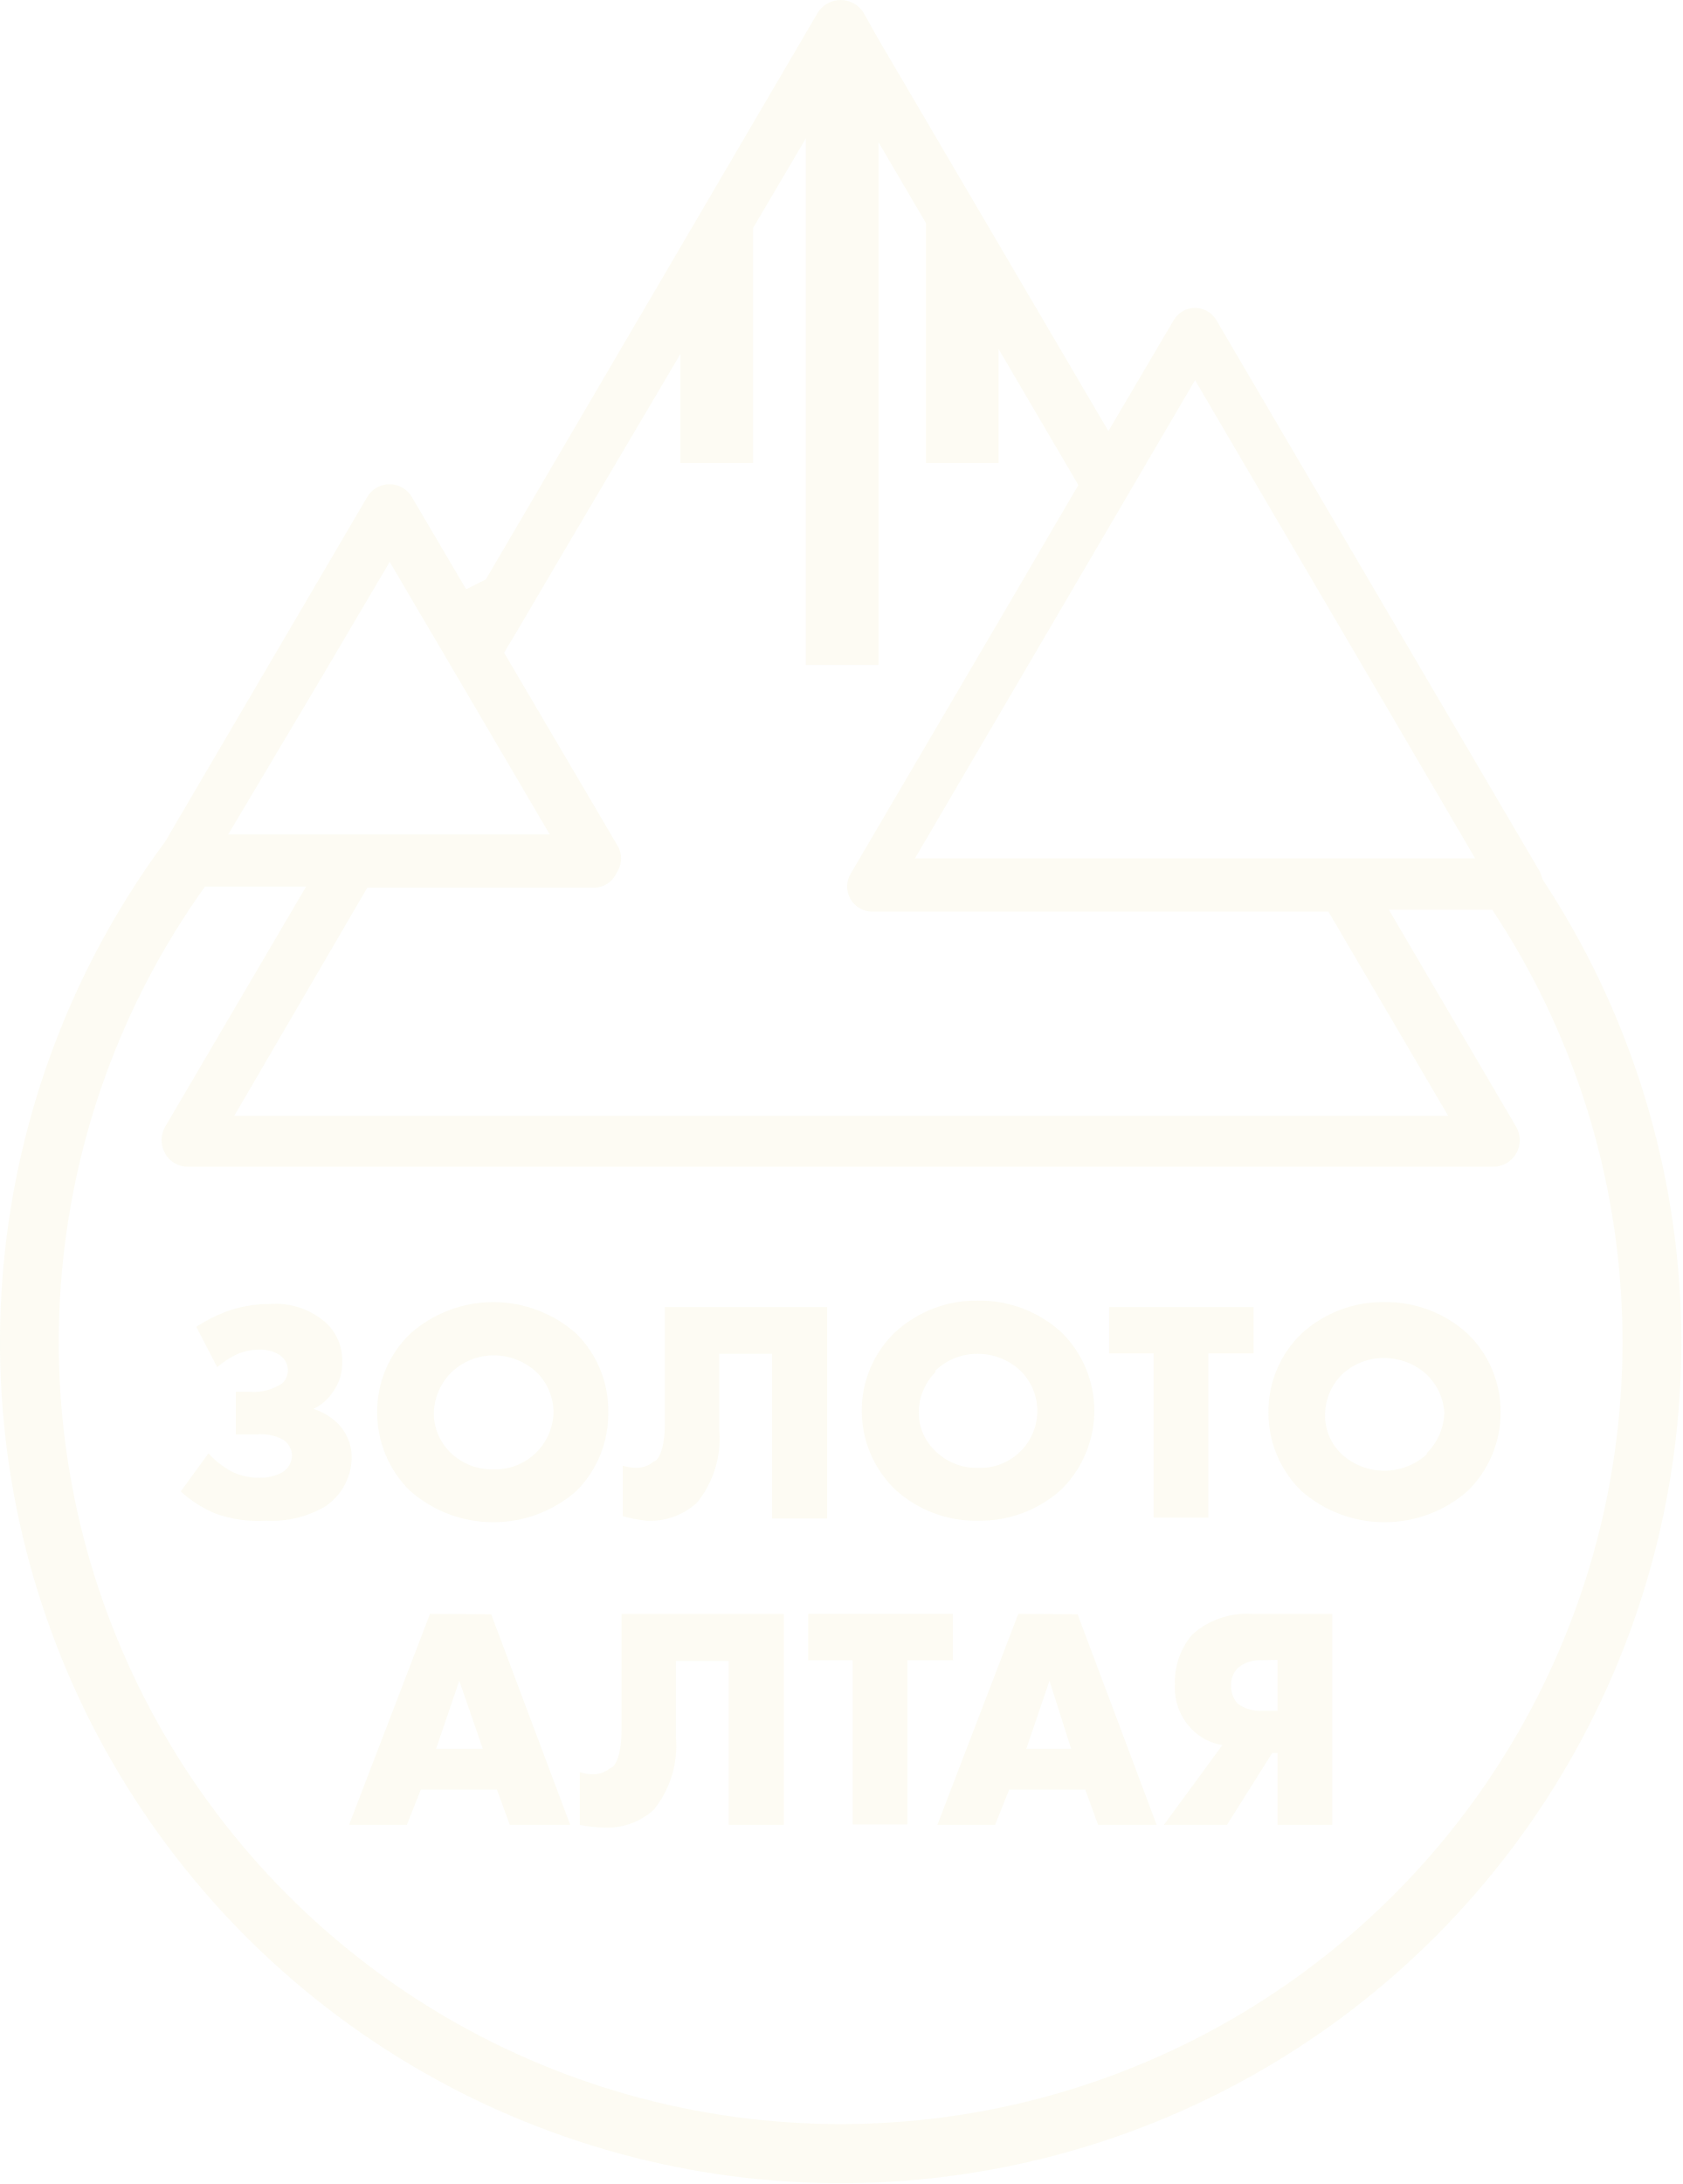
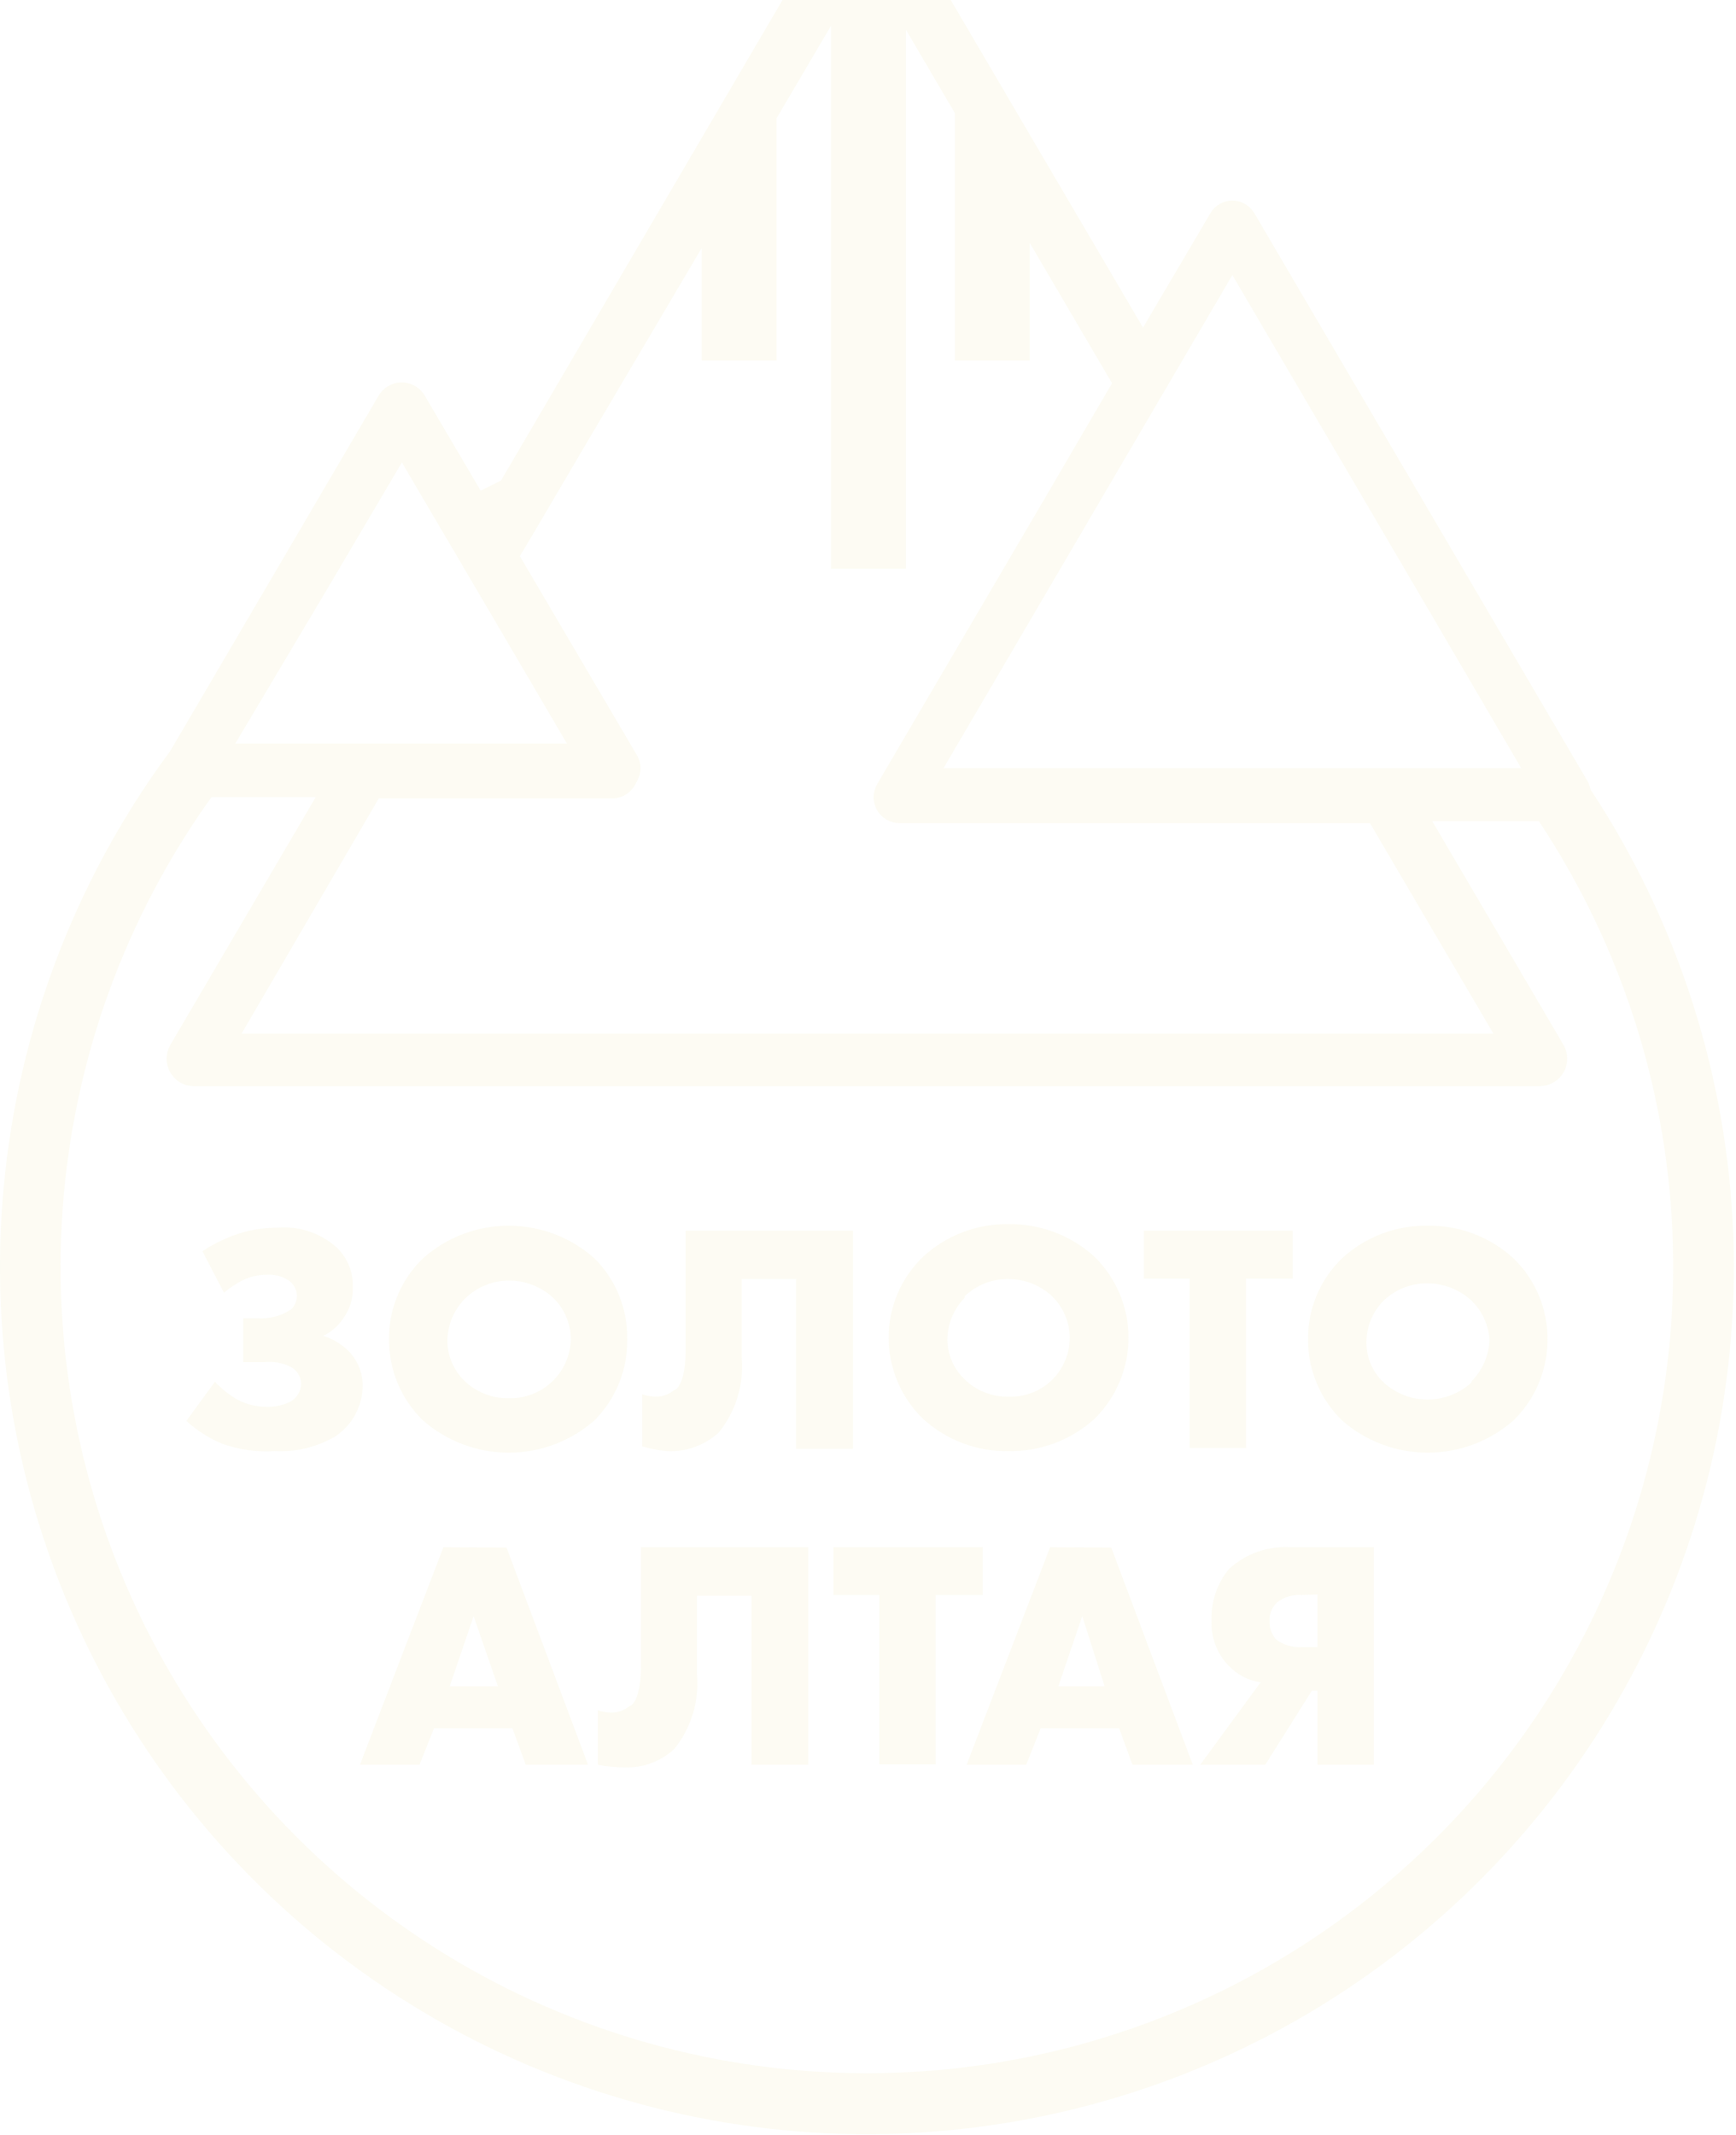
- <svg xmlns="http://www.w3.org/2000/svg" width="891" height="1156" viewBox="0 0 891 1156" fill="none">
+ <svg xmlns="http://www.w3.org/2000/svg" width="891" height="1096" viewBox="0 0 891 1096" fill="none">
  <g opacity="0.05">
-     <path d="M816.81 465.836C816.431 464.398 815.961 462.987 815.401 461.61L643.968 169.411C642.813 167.45 641.165 165.824 639.189 164.695C637.213 163.566 634.976 162.971 632.7 162.971C630.424 162.971 628.188 163.566 626.211 164.695C624.235 165.824 622.588 167.45 621.432 169.411L586.824 228.173L464.688 20.092L457.243 6.81C455.965 4.729 454.175 3.01 452.044 1.818C449.913 0.626 447.512 0 445.07 0C442.628 0 440.227 0.626 438.096 1.818C435.964 3.01 434.174 4.729 432.896 6.81L257.238 306.656L246.775 311.888L218.001 262.987C216.883 261.109 215.332 259.526 213.476 258.37C211.621 257.215 209.516 256.521 207.337 256.346H205.124C202.945 256.521 200.84 257.215 198.985 258.37C197.129 259.526 195.578 261.109 194.46 262.987L87.415 445.511C38.975 510.922 9.397 588.364 1.895 669.415C-5.607 750.466 9.256 832.023 44.867 905.215C80.477 978.407 135.472 1040.43 203.871 1084.55C272.27 1128.66 351.453 1153.17 432.809 1155.42C514.165 1157.66 594.579 1137.55 665.305 1097.28C736.031 1057 794.362 998.103 833.953 926.986C873.544 855.868 892.88 775.255 889.857 693.914C886.835 612.572 861.57 533.617 816.81 465.634V465.836ZM632.7 201.207L730.49 368.034L780.994 454.365H484.407L632.7 201.207ZM274.341 333.018L299.895 289.551L360.259 187.321V245.077H398.69V120.711L426.659 73.219V351.935H465.09V75.231L490.242 118.095V245.077H528.674V184.705L570.928 256.749L557.246 280.092L540.947 308.065L450.402 462.415C449.187 464.436 448.532 466.745 448.505 469.103C448.478 471.462 449.079 473.785 450.247 475.834C451.414 477.883 453.107 479.584 455.15 480.763C457.193 481.941 459.513 482.554 461.871 482.538H703.326L766.708 590.604H124.035L194.46 469.86H315.187C317.449 469.711 319.634 468.986 321.536 467.753C323.438 466.52 324.993 464.821 326.053 462.817L327.26 460.603C328.299 458.688 328.843 456.544 328.843 454.365C328.843 452.186 328.299 450.042 327.26 448.127L266.896 345.495L274.341 333.018ZM168.101 362.198L206.331 297.399L222.629 325.17L234.501 345.294L238.123 351.532L250.799 373.065L291.042 441.687H120.816L168.101 362.198ZM445.17 1124.29C369.058 1124.32 294.41 1103.36 229.435 1063.72C164.46 1024.07 111.674 967.273 76.88 899.57C42.086 831.866 26.633 755.878 32.219 679.961C37.805 604.044 64.214 531.137 108.542 469.257H162.064L87.415 596.44C86.178 598.581 85.528 601.01 85.528 603.483C85.528 605.956 86.178 608.385 87.415 610.526C88.608 612.677 90.359 614.467 92.484 615.706C94.609 616.945 97.028 617.589 99.487 617.57H790.652C793.114 617.548 795.527 616.881 797.651 615.636C799.775 614.391 801.535 612.61 802.756 610.472C803.978 608.335 804.618 605.914 804.612 603.452C804.607 600.99 803.956 598.572 802.725 596.44L735.319 481.532H790.048C831.41 543.899 855.092 616.314 858.576 691.071C862.059 765.829 845.213 840.132 809.83 906.076C774.447 972.019 721.852 1027.14 657.639 1065.56C593.426 1103.99 519.999 1124.28 445.17 1124.29V1124.29Z" fill="#CCB300" />
-     <path d="M178.165 752.802C174.667 749.545 170.468 747.135 165.891 745.759V745.759C170.057 743.802 173.607 740.74 176.153 736.905C179.662 732.138 181.436 726.316 181.183 720.403C181.255 716.645 180.54 712.913 179.085 709.448C177.629 705.982 175.466 702.859 172.732 700.279C168.673 696.664 163.924 693.909 158.772 692.179C153.619 690.45 148.169 689.783 142.752 690.217C134.711 690.166 126.731 691.599 119.21 694.443C113.841 696.493 108.713 699.125 103.918 702.292L114.984 723.623C117.842 721.224 120.944 719.133 124.24 717.384C128.308 715.382 132.785 714.349 137.319 714.366C141.076 714.212 144.792 715.194 147.983 717.183C149.303 718.033 150.396 719.192 151.168 720.559C151.939 721.927 152.365 723.462 152.41 725.032C152.429 726.333 152.189 727.626 151.706 728.835C151.222 730.044 150.504 731.145 149.593 732.075C144.452 735.56 138.279 737.192 132.087 736.703H124.844V759.242H135.709C140.493 758.746 145.317 759.656 149.593 761.858C151.072 762.733 152.307 763.966 153.186 765.442C154.065 766.919 154.559 768.593 154.623 770.31C154.583 772.138 154.083 773.926 153.168 775.509C152.254 777.092 150.955 778.418 149.392 779.366C145.605 781.331 141.382 782.3 137.118 782.183C131.866 782.233 126.684 780.989 122.027 778.561C117.689 776.087 113.753 772.965 110.356 769.304L95.668 789.428C101.055 794.343 107.249 798.292 113.978 801.1C122.607 804.218 131.786 805.52 140.941 804.923C151.929 805.529 162.851 802.869 172.33 797.276C176.662 794.344 180.199 790.382 182.622 785.746C185.045 781.11 186.279 775.944 186.214 770.713C186.141 767.34 185.392 764.017 184.009 760.94C182.626 757.863 180.639 755.096 178.165 752.802V752.802Z" fill="#CCB300" />
-     <path d="M305.129 705.914C293.013 695.149 277.37 689.204 261.164 689.204C244.958 689.204 229.315 695.149 217.199 705.914C211.603 711.302 207.165 717.776 204.155 724.938C201.145 732.1 199.627 739.801 199.693 747.57C199.662 755.334 201.196 763.024 204.204 770.181C207.212 777.339 211.631 783.816 217.199 789.226C229.373 799.87 244.994 805.735 261.164 805.735C277.334 805.735 292.955 799.87 305.129 789.226C310.587 783.765 314.895 777.265 317.799 770.11C320.702 762.955 322.141 755.291 322.031 747.57C322.175 739.844 320.752 732.17 317.847 725.01C314.942 717.85 310.615 711.354 305.129 705.914V705.914ZM283.599 769.102C280.637 771.955 277.136 774.189 273.302 775.675C269.467 777.16 265.375 777.868 261.264 777.756C257.078 777.85 252.915 777.116 249.013 775.597C245.111 774.077 241.548 771.802 238.527 768.901C233.048 763.617 229.868 756.388 229.674 748.777C229.653 740.591 232.83 732.72 238.527 726.842C241.566 723.812 245.176 721.415 249.148 719.791C253.121 718.167 257.376 717.349 261.667 717.384C269.952 717.463 277.912 720.619 284.002 726.239C286.859 729.009 289.133 732.324 290.688 735.987C292.243 739.651 293.049 743.59 293.056 747.57C292.877 755.716 289.476 763.459 283.599 769.102V769.102Z" fill="#CCB300" />
-     <path d="M369.113 795.264C377.826 784.443 382.009 770.667 380.784 756.827V716.579H408.752V803.716H437.928V691.827H352.01V753.406C352.01 768.097 347.986 773.53 346.175 773.53C343.49 775.825 340.049 777.044 336.517 776.951C334.191 776.878 331.887 776.471 329.676 775.744V802.508C333.756 803.674 337.93 804.482 342.151 804.923C347.065 805.219 351.987 804.516 356.621 802.855C361.256 801.195 365.505 798.613 369.113 795.264V795.264Z" fill="#CCB300" />
-     <path d="M517.806 804.923C534.057 805.22 549.812 799.32 561.871 788.422C567.402 782.984 571.798 776.501 574.803 769.35C577.808 762.199 579.363 754.522 579.377 746.765C579.397 739.003 577.857 731.316 574.85 724.161C571.843 717.005 567.43 710.526 561.871 705.109C549.831 694.155 534.08 688.185 517.806 688.406C501.586 688.155 485.887 694.132 473.941 705.109C468.319 710.488 463.849 716.955 460.805 724.116C457.761 731.278 456.206 738.984 456.235 746.765C456.241 754.542 457.812 762.237 460.854 769.394C463.896 776.55 468.347 783.021 473.941 788.422C485.907 799.343 501.61 805.25 517.806 804.923V804.923ZM495.27 725.434C501.332 719.644 509.424 716.464 517.806 716.58C526.099 716.619 534.072 719.781 540.14 725.434C542.998 728.204 545.272 731.519 546.827 735.183C548.382 738.847 549.187 742.785 549.195 746.765C549.198 750.833 548.379 754.859 546.788 758.603C545.196 762.346 542.864 765.729 539.932 768.548C537.001 771.368 533.529 773.565 529.727 775.009C525.925 776.453 521.87 777.114 517.806 776.951C513.649 777.052 509.514 776.321 505.644 774.8C501.774 773.28 498.246 771 495.27 768.097C492.521 765.507 490.32 762.391 488.8 758.934C487.279 755.477 486.468 751.749 486.417 747.973C486.389 743.945 487.157 739.953 488.676 736.223C490.196 732.493 492.436 729.1 495.27 726.239V725.434Z" fill="#CCB300" />
-     <path d="M610.768 803.313H639.743V716.378H663.687V691.827H587.227V716.378H610.768V803.313Z" fill="#CCB300" />
-     <path d="M732.907 689.211C716.687 688.959 700.988 694.937 689.043 705.914C683.447 711.303 679.009 717.776 675.999 724.938C672.989 732.1 671.471 739.801 671.537 747.57C671.506 755.334 673.04 763.024 676.048 770.182C679.055 777.339 683.475 783.816 689.043 789.227C701.217 799.87 716.838 805.735 733.008 805.735C749.177 805.735 764.798 799.87 776.973 789.227C782.54 783.816 786.96 777.339 789.968 770.182C792.975 763.024 794.509 755.334 794.478 747.57C794.544 739.801 793.026 732.1 790.016 724.938C787.007 717.776 782.568 711.303 776.973 705.914C764.954 694.925 749.189 688.949 732.907 689.211ZM755.443 769.706C749.287 775.335 741.248 778.456 732.907 778.456C724.566 778.456 716.527 775.335 710.371 769.706C707.622 767.117 705.422 764.001 703.901 760.544C702.38 757.087 701.57 753.359 701.518 749.583C701.464 745.522 702.219 741.491 703.739 737.724C705.259 733.958 707.513 730.533 710.371 727.648C716.445 721.876 724.529 718.699 732.907 718.793C741.258 718.841 749.292 721.998 755.443 727.648C760.888 732.913 764.186 740.012 764.699 747.57C764.488 755.669 761.174 763.378 755.443 769.103V769.706Z" fill="#CCB300" />
-     <path d="M227.659 854.227L184.801 965.914H215.385L222.83 947.199H263.072L269.914 965.914H301.906L260.054 854.428L227.659 854.227ZM230.878 925.666L243.152 889.645L255.628 925.666H230.878Z" fill="#CCB300" />
-     <path d="M329.071 915.604C329.071 930.496 325.047 935.728 323.236 935.728C320.55 938.024 317.109 939.242 313.578 939.149C311.315 939.095 309.074 938.688 306.938 937.942V965.914C311.242 966.804 315.622 967.276 320.016 967.323C324.784 967.548 329.55 966.828 334.039 965.205C338.528 963.582 342.652 961.087 346.174 957.864C354.886 947.043 359.069 933.267 357.844 919.428V879.18H385.813V965.914H414.989V854.227H329.071V915.604Z" fill="#CCB300" />
-     <path d="M504.529 854.227H427.867V878.778H451.409V965.713H480.384V878.778H504.529V854.227Z" fill="#CCB300" />
-     <path d="M539.136 854.227L496.277 965.914H526.862L534.306 947.199H574.549L581.39 965.914H612.377L570.525 854.428L539.136 854.227ZM543.361 925.666L555.635 889.645L567.104 925.666H543.361Z" fill="#CCB300" />
-     <path d="M631.089 865.294C624.913 872.659 621.687 882.052 622.034 891.657C621.797 895.933 622.442 900.213 623.931 904.229C625.419 908.246 627.719 911.912 630.687 915C635.056 919.66 640.869 922.709 647.186 923.654L616.199 965.914H649.6L673.545 927.88H676.362V965.914H705.336V854.226H662.478C656.773 853.896 651.06 854.704 645.671 856.605C640.282 858.505 635.325 861.459 631.089 865.294V865.294ZM676.362 878.576V905.542H668.112C663.508 905.781 658.962 904.431 655.234 901.719C652.886 899.063 651.66 895.601 651.814 892.059C651.736 890.301 652.037 888.546 652.696 886.914C653.356 885.282 654.359 883.811 655.637 882.601C659.185 879.838 663.625 878.477 668.112 878.777L676.362 878.576Z" fill="#CCB300" />
+     <path d="M816.81 405.836C816.431 404.398 815.961 402.987 815.401 401.61L643.968 109.411C642.813 107.45 641.165 105.824 639.189 104.695C637.213 103.566 634.976 102.971 632.7 102.971C630.424 102.971 628.188 103.566 626.211 104.695C624.235 105.824 622.588 107.45 621.432 109.411L586.824 168.173L464.688 -39.908L457.243 -53.19C455.965 -55.271 454.175 -56.989 452.044 -58.182C449.913 -59.374 447.512 -60 445.07 -60C442.628 -60 440.227 -59.374 438.096 -58.182C435.964 -56.989 434.174 -55.271 432.896 -53.19L257.238 246.656L246.775 251.888L218.001 202.987C216.883 201.109 215.332 199.526 213.476 198.37C211.621 197.215 209.516 196.521 207.337 196.346H205.124C202.945 196.521 200.84 197.215 198.985 198.37C197.129 199.526 195.578 201.109 194.46 202.987L87.415 385.511C38.975 450.922 9.397 528.364 1.895 609.415C-5.607 690.466 9.256 772.023 44.867 845.215C80.477 918.407 135.472 980.433 203.871 1024.55C272.27 1068.66 351.453 1093.17 432.809 1095.42C514.165 1097.66 594.579 1077.55 665.305 1037.28C736.031 997.002 794.362 938.103 833.953 866.986C873.544 795.868 892.88 715.255 889.857 633.914C886.835 552.572 861.57 473.617 816.81 405.634V405.836ZM632.7 141.207L730.49 308.034L780.994 394.365H484.407L632.7 141.207ZM274.341 273.018L299.895 229.551L360.259 127.321V185.077H398.69V60.711L426.659 13.219V291.935H465.09V15.231L490.242 58.095V185.077H528.674V124.705L570.928 196.749L557.246 220.092L540.947 248.065L450.402 402.415C449.187 404.436 448.532 406.745 448.505 409.103C448.478 411.462 449.079 413.785 450.247 415.834C451.414 417.883 453.107 419.584 455.15 420.763C457.193 421.941 459.513 422.554 461.871 422.538H703.326L766.708 530.604H124.035L194.46 409.86H315.187C317.449 409.711 319.634 408.986 321.536 407.753C323.438 406.52 324.993 404.821 326.053 402.817L327.26 400.603C328.299 398.688 328.843 396.544 328.843 394.365C328.843 392.186 328.299 390.042 327.26 388.127L266.896 285.495L274.341 273.018ZM168.101 302.198L206.331 237.399L222.629 265.17L234.501 285.294L238.123 291.532L250.799 313.065L291.042 381.687H120.816L168.101 302.198ZM445.17 1064.29C369.058 1064.32 294.41 1043.36 229.435 1003.72C164.46 964.07 111.674 907.273 76.88 839.57C42.086 771.866 26.633 695.878 32.219 619.961C37.805 544.044 64.214 471.137 108.542 409.257H162.064L87.415 536.44C86.178 538.581 85.528 541.01 85.528 543.483C85.528 545.956 86.178 548.385 87.415 550.526C88.608 552.677 90.359 554.466 92.484 555.706C94.609 556.945 97.028 557.589 99.487 557.57H790.652C793.114 557.548 795.527 556.881 797.651 555.636C799.775 554.391 801.535 552.61 802.756 550.472C803.978 548.335 804.618 545.914 804.612 543.452C804.607 540.99 803.956 538.572 802.725 536.44L735.319 421.532H790.048C831.41 483.899 855.092 556.314 858.576 631.071C862.059 705.829 845.213 780.132 809.83 846.076C774.447 912.019 721.852 967.136 657.639 1005.56C593.426 1043.99 519.999 1064.28 445.17 1064.29Z" fill="#CCB300" />
+     <path d="M178.165 692.802C174.667 689.545 170.468 687.135 165.891 685.759C170.057 683.802 173.607 680.74 176.153 676.905C179.662 672.138 181.436 666.316 181.183 660.403C181.255 656.645 180.54 652.913 179.085 649.448C177.629 645.982 175.466 642.859 172.732 640.279C168.673 636.664 163.924 633.909 158.772 632.179C153.619 630.45 148.169 629.783 142.752 630.217C134.711 630.166 126.731 631.599 119.21 634.443C113.841 636.493 108.713 639.125 103.918 642.292L114.984 663.623C117.842 661.224 120.944 659.133 124.24 657.384C128.308 655.382 132.785 654.349 137.319 654.366C141.076 654.212 144.792 655.194 147.983 657.183C149.303 658.033 150.396 659.192 151.168 660.559C151.939 661.927 152.365 663.462 152.41 665.032C152.429 666.333 152.189 667.626 151.706 668.835C151.222 670.044 150.504 671.145 149.593 672.075C144.452 675.56 138.279 677.192 132.087 676.703H124.844V699.242H135.709C140.493 698.746 145.317 699.656 149.593 701.858C151.072 702.733 152.307 703.966 153.186 705.442C154.065 706.919 154.559 708.593 154.623 710.31C154.583 712.138 154.083 713.926 153.168 715.509C152.254 717.092 150.955 718.418 149.392 719.366C145.605 721.331 141.382 722.3 137.118 722.183C131.866 722.233 126.684 720.989 122.027 718.561C117.689 716.087 113.753 712.965 110.356 709.304L95.668 729.428C101.055 734.343 107.249 738.292 113.978 741.1C122.607 744.218 131.786 745.52 140.941 744.923C151.929 745.529 162.851 742.869 172.33 737.276C176.662 734.344 180.199 730.382 182.622 725.746C185.045 721.11 186.279 715.944 186.214 710.713C186.141 707.34 185.392 704.017 184.009 700.94C182.626 697.863 180.639 695.096 178.165 692.802Z" fill="#CCB300" />
+     <path d="M305.129 645.914C293.013 635.149 277.37 629.204 261.164 629.204C244.958 629.204 229.315 635.149 217.199 645.914C211.603 651.302 207.165 657.776 204.155 664.938C201.145 672.1 199.627 679.801 199.693 687.57C199.662 695.334 201.196 703.024 204.204 710.181C207.212 717.339 211.631 723.816 217.199 729.226C229.373 739.87 244.994 745.735 261.164 745.735C277.334 745.735 292.955 739.87 305.129 729.226C310.587 723.765 314.895 717.265 317.799 710.11C320.702 702.955 322.141 695.291 322.031 687.57C322.175 679.844 320.752 672.17 317.847 665.01C314.942 657.85 310.615 651.354 305.129 645.914ZM283.599 709.102C280.637 711.955 277.136 714.189 273.302 715.675C269.467 717.16 265.375 717.868 261.264 717.756C257.078 717.85 252.915 717.116 249.013 715.597C245.111 714.077 241.548 711.802 238.528 708.901C233.048 703.617 229.868 696.388 229.674 688.777C229.653 680.591 232.83 672.72 238.528 666.842C241.566 663.812 245.176 661.415 249.148 659.791C253.121 658.167 257.376 657.349 261.667 657.384C269.952 657.463 277.912 660.619 284.002 666.239C286.859 669.009 289.133 672.324 290.688 675.987C292.243 679.651 293.049 683.59 293.056 687.57C292.877 695.716 289.476 703.459 283.599 709.102Z" fill="#CCB300" />
+     <path d="M369.113 735.264C377.826 724.443 382.009 710.667 380.784 696.827V656.579H408.752V743.716H437.928V631.827H352.01V693.406C352.01 708.097 347.986 713.53 346.175 713.53C343.49 715.825 340.049 717.044 336.517 716.951C334.191 716.878 331.887 716.471 329.676 715.744V742.508C333.756 743.674 337.93 744.482 342.151 744.923C347.065 745.219 351.987 744.516 356.621 742.855C361.256 741.195 365.505 738.613 369.113 735.264Z" fill="#CCB300" />
+     <path d="M517.806 744.923C534.057 745.22 549.812 739.32 561.871 728.422C567.402 722.984 571.798 716.501 574.803 709.35C577.808 702.199 579.363 694.522 579.377 686.765C579.397 679.003 577.857 671.316 574.85 664.161C571.843 657.005 567.43 650.526 561.871 645.109C549.831 634.155 534.08 628.185 517.806 628.406C501.586 628.155 485.887 634.132 473.941 645.109C468.319 650.488 463.849 656.955 460.805 664.116C457.761 671.278 456.206 678.984 456.235 686.765C456.241 694.542 457.812 702.237 460.854 709.394C463.896 716.55 468.347 723.021 473.941 728.422C485.907 739.343 501.61 745.25 517.806 744.923ZM495.27 665.434C501.332 659.644 509.424 656.464 517.806 656.58C526.099 656.619 534.072 659.781 540.14 665.434C542.998 668.204 545.272 671.519 546.827 675.183C548.382 678.847 549.187 682.785 549.195 686.765C549.198 690.833 548.379 694.859 546.788 698.603C545.196 702.346 542.864 705.729 539.932 708.548C537.001 711.368 533.529 713.565 529.727 715.009C525.925 716.453 521.87 717.114 517.806 716.951C513.649 717.052 509.514 716.321 505.644 714.8C501.774 713.28 498.246 711 495.27 708.097C492.521 705.507 490.32 702.391 488.8 698.934C487.279 695.477 486.468 691.749 486.417 687.973C486.389 683.945 487.157 679.953 488.676 676.223C490.196 672.493 492.436 669.1 495.27 666.239V665.434Z" fill="#CCB300" />
+     <path d="M610.768 743.313H639.743V656.378H663.687V631.827H587.227V656.378H610.768V743.313Z" fill="#CCB300" />
+     <path d="M732.907 629.211C716.687 628.959 700.988 634.937 689.043 645.914C683.447 651.303 679.009 657.776 675.999 664.938C672.989 672.1 671.471 679.801 671.537 687.57C671.506 695.334 673.04 703.024 676.048 710.182C679.055 717.339 683.475 723.816 689.043 729.227C701.217 739.87 716.838 745.735 733.008 745.735C749.177 745.735 764.798 739.87 776.973 729.227C782.54 723.816 786.96 717.339 789.968 710.182C792.975 703.024 794.509 695.334 794.478 687.57C794.544 679.801 793.026 672.1 790.016 664.938C787.007 657.776 782.568 651.303 776.973 645.914C764.954 634.925 749.189 628.949 732.907 629.211ZM755.443 709.706C749.287 715.335 741.248 718.456 732.907 718.456C724.566 718.456 716.527 715.335 710.371 709.706C707.622 707.117 705.422 704.001 703.901 700.544C702.38 697.087 701.57 693.359 701.518 689.583C701.464 685.522 702.219 681.491 703.739 677.724C705.259 673.958 707.513 670.533 710.371 667.647C716.445 661.876 724.529 658.699 732.907 658.793C741.258 658.841 749.292 661.998 755.443 667.647C760.888 672.913 764.186 680.012 764.699 687.57C764.488 695.669 761.174 703.378 755.443 709.103V709.706Z" fill="#CCB300" />
+     <path d="M227.659 794.227L184.801 905.914H215.385L222.83 887.199H263.072L269.914 905.914H301.906L260.054 794.428L227.659 794.227ZM230.878 865.666L243.152 829.645L255.628 865.666H230.878Z" fill="#CCB300" />
+     <path d="M329.071 855.604C329.071 870.496 325.047 875.728 323.236 875.728C320.55 878.024 317.109 879.242 313.578 879.149C311.315 879.095 309.074 878.688 306.938 877.942V905.914C311.242 906.804 315.622 907.276 320.016 907.323C324.784 907.548 329.55 906.828 334.039 905.205C338.528 903.582 342.652 901.087 346.174 897.864C354.886 887.043 359.069 873.267 357.844 859.428V819.18H385.813V905.914H414.989V794.227H329.071V855.604Z" fill="#CCB300" />
+     <path d="M504.529 794.227H427.867V818.778H451.409V905.713H480.384V818.778H504.529V794.227Z" fill="#CCB300" />
+     <path d="M539.136 794.227L496.277 905.914H526.862L534.306 887.199H574.549L581.39 905.914H612.377L570.525 794.428L539.136 794.227ZM543.361 865.666L555.635 829.645L567.104 865.666H543.361Z" fill="#CCB300" />
+     <path d="M631.089 805.294C624.913 812.659 621.687 822.052 622.034 831.657C621.797 835.933 622.442 840.213 623.931 844.229C625.419 848.246 627.719 851.912 630.687 855C635.056 859.66 640.869 862.709 647.186 863.654L616.199 905.914H649.6L673.545 867.88H676.362V905.914H705.336V794.226H662.478C656.773 793.896 651.06 794.704 645.671 796.605C640.282 798.505 635.325 801.459 631.089 805.294ZM676.362 818.576V845.542H668.112C663.508 845.781 658.962 844.431 655.234 841.719C652.886 839.063 651.66 835.601 651.814 832.059C651.736 830.301 652.037 828.546 652.696 826.914C653.356 825.282 654.359 823.811 655.637 822.601C659.185 819.838 663.625 818.477 668.112 818.777L676.362 818.576Z" fill="#CCB300" />
  </g>
</svg>
